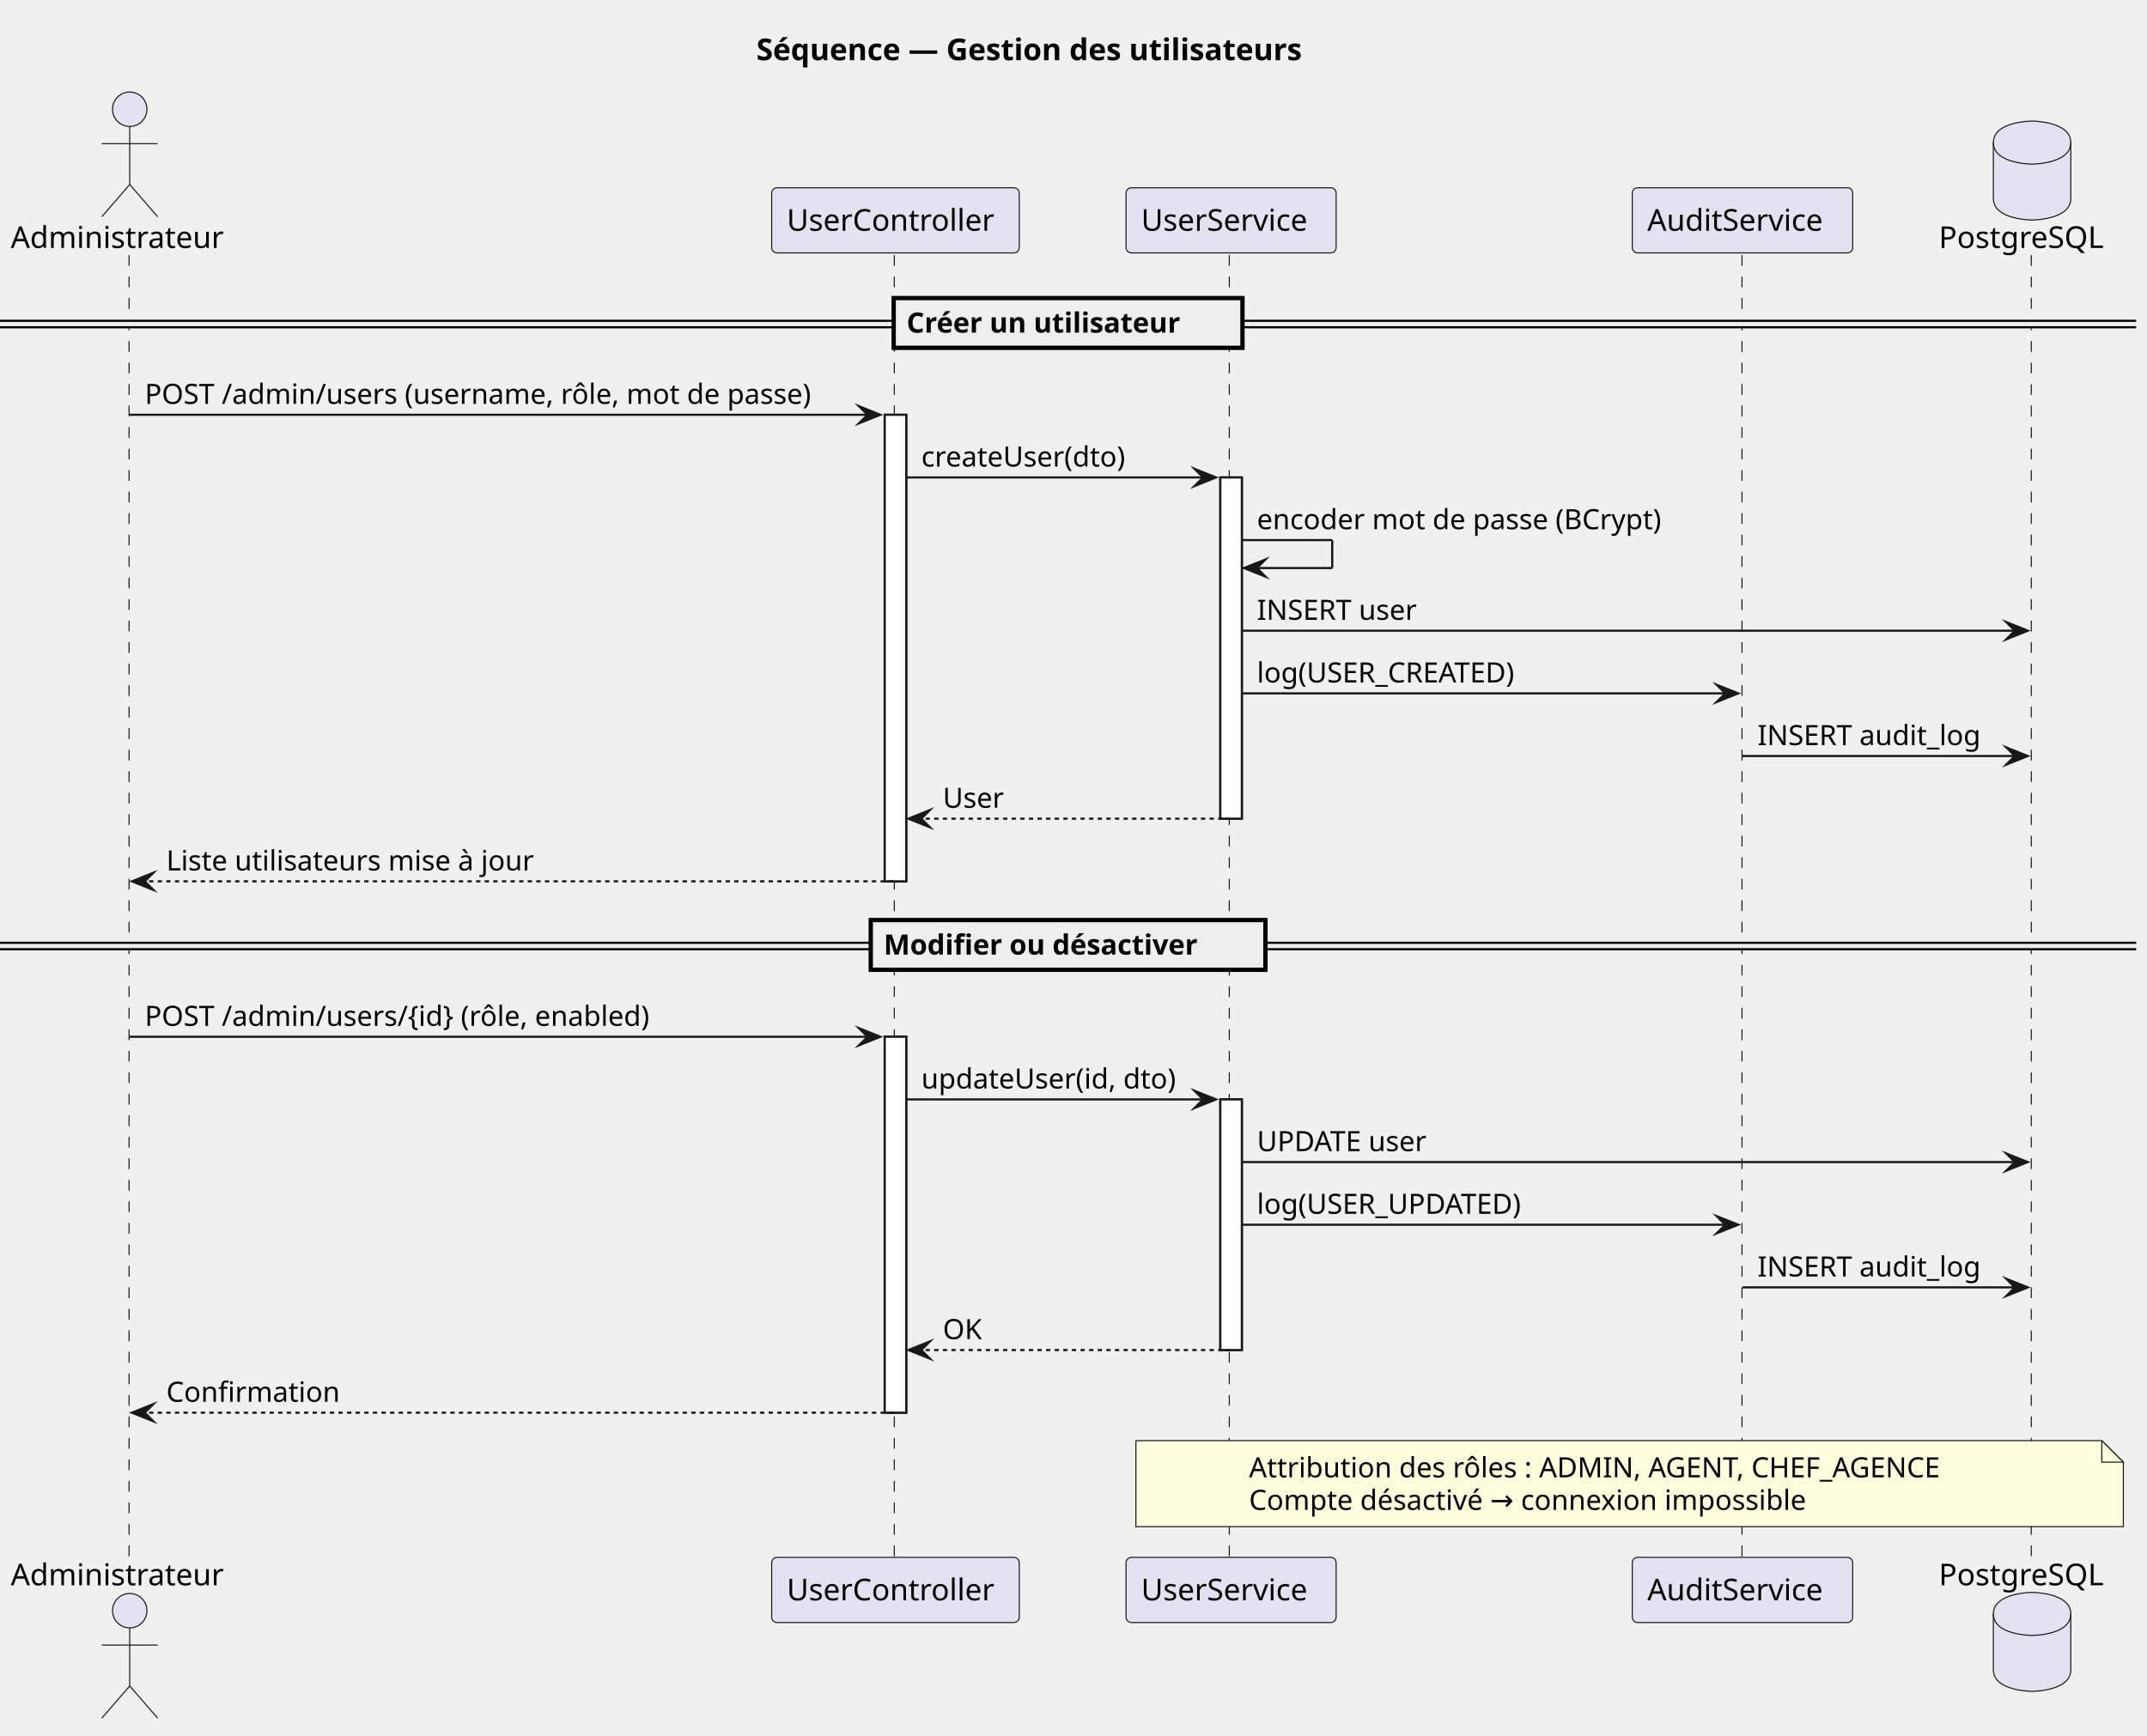
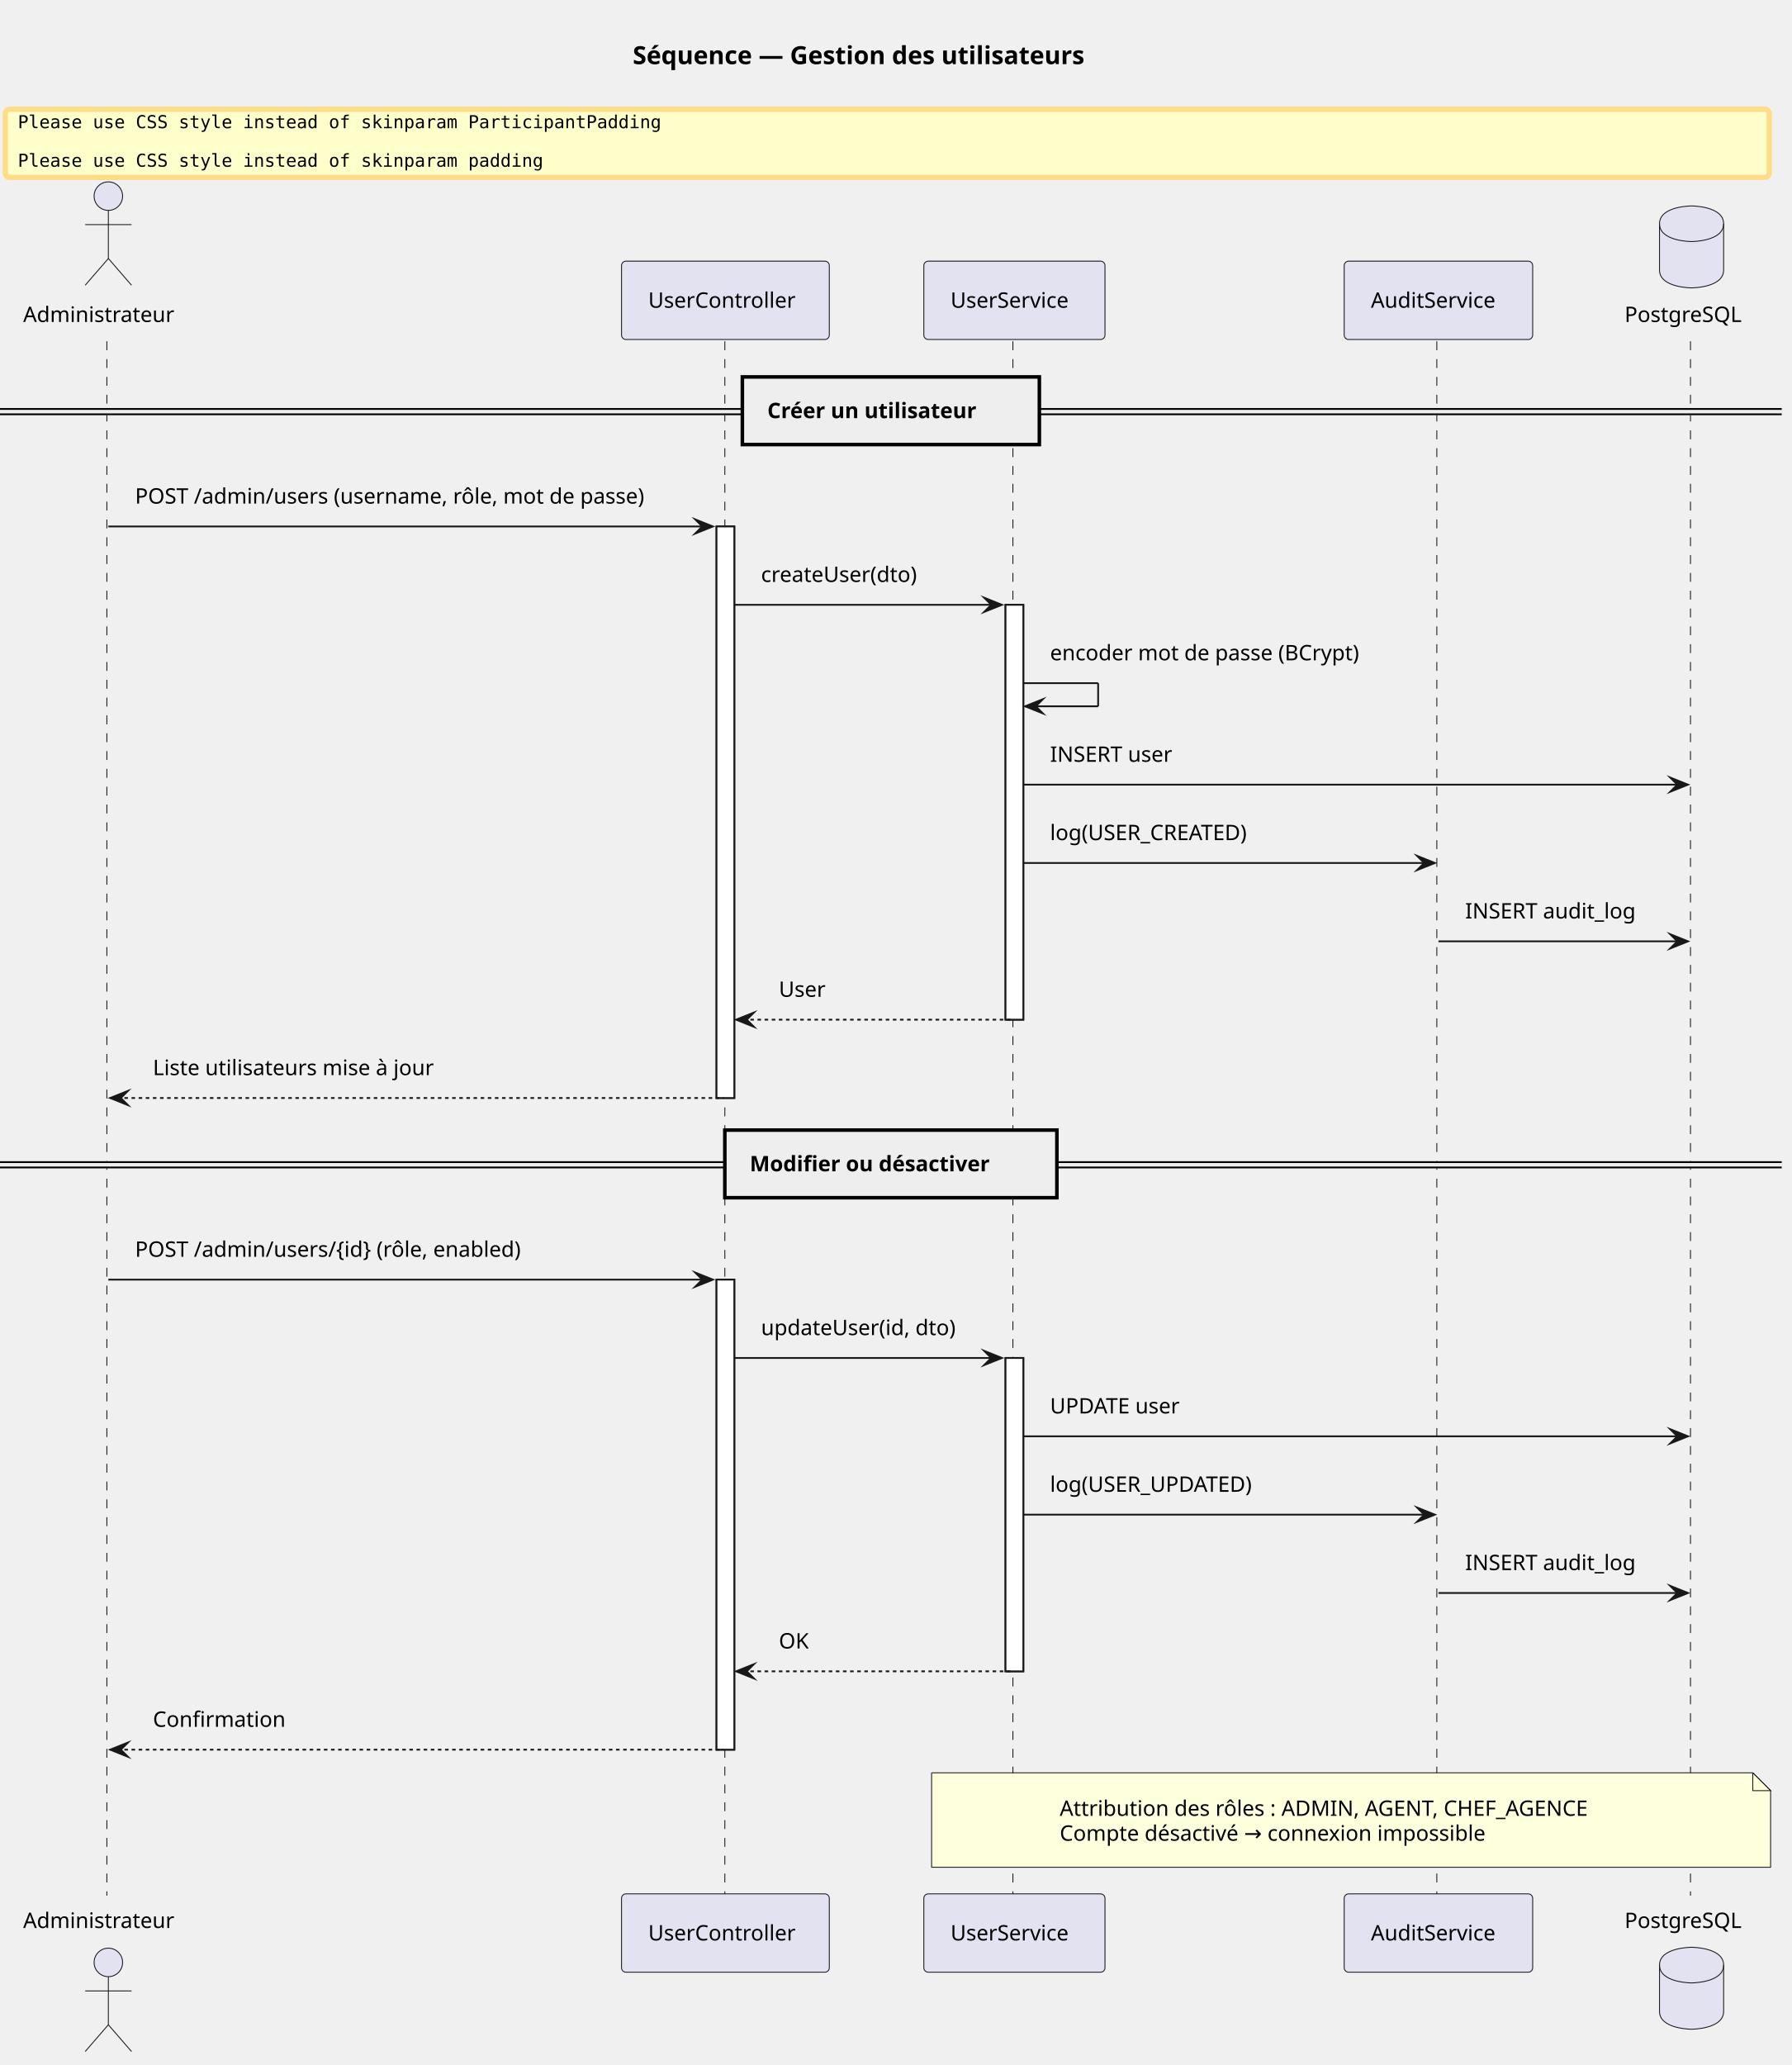
- <svg xmlns="http://www.w3.org/2000/svg" version="1.1" data-diagram-type="SEQUENCE" style="width:998px;height:807px;background:#FFFFFF;" width="998px" height="807px" viewBox="0 0 998 807" zoomAndPan="magnify" preserveAspectRatio="none" contentStyleType="text/css">
+ <svg xmlns="http://www.w3.org/2000/svg" version="1.1" data-diagram-type="SEQUENCE" style="width:1006px;height:1159px;background:#FFFFFF;" width="1006px" height="1159px" viewBox="0 0 1006 1159" zoomAndPan="magnify" preserveAspectRatio="none" contentStyleType="text/css">
  <defs />
  <g>
-     <g class="title" data-source-line="4">
-       <text x="351.586" y="27.995" fill="#000000" font-size="14" lengthAdjust="spacing" textLength="288.791" font-weight="700" font-family="sans-serif">Séquence — Gestion des utilisateurs</text>
-     </g>
-     <g>
-       <rect x="411.246" y="192.859" width="10" height="216.93" fill="#FFFFFF" style="stroke:#181818;stroke-width:1;" />
-     </g>
-     <g>
-       <rect x="411.246" y="482.055" width="10" height="174.797" fill="#FFFFFF" style="stroke:#181818;stroke-width:1;" />
-     </g>
-     <g>
-       <rect x="567.256" y="221.992" width="10" height="158.664" fill="#FFFFFF" style="stroke:#181818;stroke-width:1;" />
-     </g>
-     <g>
-       <rect x="567.256" y="511.188" width="10" height="116.531" fill="#FFFFFF" style="stroke:#181818;stroke-width:1;" />
-     </g>
-     <g class="participant-lifeline" data-qualified-name="Admin" data-entity-uid="part1" id="part1-lifeline" data-source-line="6">
-       <g>
-         <rect x="56.302" y="118.594" width="8" height="606.523" fill="#000000" fill-opacity="0" />
-         <line x1="60" y1="118.594" x2="60" y2="725.117" style="stroke:#181818;stroke-width:0.5;stroke-dasharray:5,5;" />
-       </g>
-     </g>
-     <g class="participant-lifeline" data-qualified-name="C" data-entity-uid="part2" id="part2-lifeline" data-source-line="7">
-       <g>
-         <rect x="412.246" y="118.594" width="8" height="606.523" fill="#000000" fill-opacity="0" />
-         <line x1="415.705" y1="118.594" x2="415.705" y2="725.117" style="stroke:#181818;stroke-width:0.5;stroke-dasharray:5,5;" />
-       </g>
-     </g>
-     <g class="participant-lifeline" data-qualified-name="S" data-entity-uid="part3" id="part3-lifeline" data-source-line="8">
-       <g>
-         <rect x="568.256" y="118.594" width="8" height="606.523" fill="#000000" fill-opacity="0" />
-         <line x1="571.431" y1="118.594" x2="571.431" y2="725.117" style="stroke:#181818;stroke-width:0.5;stroke-dasharray:5,5;" />
-       </g>
-     </g>
-     <g class="participant-lifeline" data-qualified-name="AUD" data-entity-uid="part4" id="part4-lifeline" data-source-line="9">
-       <g>
-         <rect x="805.972" y="118.594" width="8" height="606.523" fill="#000000" fill-opacity="0" />
-         <line x1="809.743" y1="118.594" x2="809.743" y2="725.117" style="stroke:#181818;stroke-width:0.5;stroke-dasharray:5,5;" />
-       </g>
-     </g>
-     <g class="participant-lifeline" data-qualified-name="DB" data-entity-uid="part5" id="part5-lifeline" data-source-line="10">
-       <g>
-         <rect x="940.586" y="118.594" width="8" height="606.523" fill="#000000" fill-opacity="0" />
-         <line x1="944.21" y1="118.594" x2="944.21" y2="725.117" style="stroke:#181818;stroke-width:0.5;stroke-dasharray:5,5;" />
-       </g>
-     </g>
-     <g class="participant participant-head" data-qualified-name="Admin" data-entity-uid="part1" id="part1-head" data-source-line="6">
-       <text x="5" y="115.292" fill="#000000" font-size="14" lengthAdjust="spacing" textLength="104.603" font-family="sans-serif">Administrateur</text>
-       <ellipse cx="60.302" cy="50.797" rx="8" ry="8" fill="#E2E2F0" style="stroke:#181818;stroke-width:0.5;" />
-       <path d="M60.302,58.797 L60.302,85.797 M47.302,66.797 L73.302,66.797 M60.302,85.797 L47.302,100.797 M60.302,85.797 L73.302,100.797" style="stroke:#181818;stroke-width:0.5;" fill="none" />
-     </g>
-     <g class="participant participant-tail" data-qualified-name="Admin" data-entity-uid="part1" id="part1-tail" data-source-line="6">
-       <text x="5" y="737.112" fill="#000000" font-size="14" lengthAdjust="spacing" textLength="104.603" font-family="sans-serif">Administrateur</text>
-       <ellipse cx="60.302" cy="748.914" rx="8" ry="8" fill="#E2E2F0" style="stroke:#181818;stroke-width:0.5;" />
-       <path d="M60.302,756.914 L60.302,783.914 M47.302,764.914 L73.302,764.914 M60.302,783.914 L47.302,798.914 M60.302,783.914 L73.302,798.914" style="stroke:#181818;stroke-width:0.5;" fill="none" />
-     </g>
-     <g class="participant participant-head" data-qualified-name="C" data-entity-uid="part2" id="part2-head" data-source-line="7">
-       <rect x="358.705" y="87.297" width="115.083" height="30.297" fill="#E2E2F0" style="stroke:#181818;stroke-width:0.5;" rx="2.5" ry="2.5" />
-       <text x="365.705" y="107.292" fill="#000000" font-size="14" lengthAdjust="spacing" textLength="101.083" font-family="sans-serif">UserController</text>
-     </g>
-     <g class="participant participant-tail" data-qualified-name="C" data-entity-uid="part2" id="part2-tail" data-source-line="7">
-       <rect x="358.705" y="724.117" width="115.083" height="30.297" fill="#E2E2F0" style="stroke:#181818;stroke-width:0.5;" rx="2.5" ry="2.5" />
-       <text x="365.705" y="744.112" fill="#000000" font-size="14" lengthAdjust="spacing" textLength="101.083" font-family="sans-serif">UserController</text>
-     </g>
-     <g class="participant participant-head" data-qualified-name="S" data-entity-uid="part3" id="part3-head" data-source-line="8">
-       <rect x="523.431" y="87.297" width="97.651" height="30.297" fill="#E2E2F0" style="stroke:#181818;stroke-width:0.5;" rx="2.5" ry="2.5" />
-       <text x="530.431" y="107.292" fill="#000000" font-size="14" lengthAdjust="spacing" textLength="83.651" font-family="sans-serif">UserService</text>
-     </g>
-     <g class="participant participant-tail" data-qualified-name="S" data-entity-uid="part3" id="part3-tail" data-source-line="8">
-       <rect x="523.431" y="724.117" width="97.651" height="30.297" fill="#E2E2F0" style="stroke:#181818;stroke-width:0.5;" rx="2.5" ry="2.5" />
-       <text x="530.431" y="744.112" fill="#000000" font-size="14" lengthAdjust="spacing" textLength="83.651" font-family="sans-serif">UserService</text>
-     </g>
-     <g class="participant participant-head" data-qualified-name="AUD" data-entity-uid="part4" id="part4-head" data-source-line="9">
-       <rect x="758.743" y="87.297" width="102.457" height="30.297" fill="#E2E2F0" style="stroke:#181818;stroke-width:0.5;" rx="2.5" ry="2.5" />
-       <text x="765.743" y="107.292" fill="#000000" font-size="14" lengthAdjust="spacing" textLength="88.457" font-family="sans-serif">AuditService</text>
-     </g>
-     <g class="participant participant-tail" data-qualified-name="AUD" data-entity-uid="part4" id="part4-tail" data-source-line="9">
-       <rect x="758.743" y="724.117" width="102.457" height="30.297" fill="#E2E2F0" style="stroke:#181818;stroke-width:0.5;" rx="2.5" ry="2.5" />
-       <text x="765.743" y="744.112" fill="#000000" font-size="14" lengthAdjust="spacing" textLength="88.457" font-family="sans-serif">AuditService</text>
-     </g>
-     <g class="participant participant-head" data-qualified-name="DB" data-entity-uid="part5" id="part5-head" data-source-line="10">
-       <text x="901.21" y="115.292" fill="#000000" font-size="14" lengthAdjust="spacing" textLength="80.753" font-family="sans-serif">PostgreSQL</text>
-       <path d="M926.586,66.297 C926.586,56.297 944.586,56.297 944.586,56.297 C944.586,56.297 962.586,56.297 962.586,66.297 L962.586,92.297 C962.586,102.297 944.586,102.297 944.586,102.297 C944.586,102.297 926.586,102.297 926.586,92.297 L926.586,66.297" style="stroke:#181818;stroke-width:0.5;" fill="#E2E2F0" />
-       <path d="M926.586,66.297 C926.586,76.297 944.586,76.297 944.586,76.297 C944.586,76.297 962.586,76.297 962.586,66.297" style="stroke:#181818;stroke-width:0.5;" fill="none" />
-     </g>
-     <g class="participant participant-tail" data-qualified-name="DB" data-entity-uid="part5" id="part5-tail" data-source-line="10">
-       <text x="901.21" y="737.112" fill="#000000" font-size="14" lengthAdjust="spacing" textLength="80.753" font-family="sans-serif">PostgreSQL</text>
-       <path d="M926.586,750.414 C926.586,740.414 944.586,740.414 944.586,740.414 C944.586,740.414 962.586,740.414 962.586,750.414 L962.586,776.414 C962.586,786.414 944.586,786.414 944.586,786.414 C944.586,786.414 926.586,786.414 926.586,776.414 L926.586,750.414" style="stroke:#181818;stroke-width:0.5;" fill="#E2E2F0" />
-       <path d="M926.586,750.414 C926.586,760.414 944.586,760.414 944.586,760.414 C944.586,760.414 962.586,760.414 962.586,750.414" style="stroke:#181818;stroke-width:0.5;" fill="none" />
-     </g>
-     <g>
-       <rect x="411.246" y="192.859" width="10" height="216.93" fill="#FFFFFF" style="stroke:#181818;stroke-width:1;" />
-     </g>
-     <g>
-       <rect x="411.246" y="482.055" width="10" height="174.797" fill="#FFFFFF" style="stroke:#181818;stroke-width:1;" />
-     </g>
-     <g>
-       <rect x="567.256" y="221.992" width="10" height="158.664" fill="#FFFFFF" style="stroke:#181818;stroke-width:1;" />
-     </g>
-     <g>
-       <rect x="567.256" y="511.188" width="10" height="116.531" fill="#FFFFFF" style="stroke:#181818;stroke-width:1;" />
-     </g>
-     <rect x="0" y="149.16" width="992.962" height="3" fill="#EEEEEE" style="stroke:#EEEEEE;stroke-width:1;" />
-     <line x1="0" y1="149.16" x2="992.962" y2="149.16" style="stroke:#000000;stroke-width:1;" />
-     <line x1="0" y1="152.16" x2="992.962" y2="152.16" style="stroke:#000000;stroke-width:1;" />
-     <rect x="415.417" y="138.594" width="162.129" height="23.133" fill="#EEEEEE" style="stroke:#000000;stroke-width:2;" />
-     <text x="421.417" y="154.661" fill="#000000" font-size="13" lengthAdjust="spacing" textLength="143.603" font-weight="700" font-family="sans-serif">Créer un utilisateur</text>
-     <g class="message" data-entity-1="part1" data-entity-2="part2" id="msg1" data-source-line="14">
-       <polygon points="399.246,188.859,409.246,192.859,399.246,196.859,403.246,192.859" fill="#181818" style="stroke:#181818;stroke-width:1;stroke-linejoin:miter;stroke-miterlimit:10;" />
-       <line x1="60.302" y1="192.859" x2="405.246" y2="192.859" style="stroke:#181818;stroke-width:1;" />
-       <text x="67.302" y="187.793" fill="#000000" font-size="13" lengthAdjust="spacing" textLength="331.944" font-family="sans-serif">POST /admin/users (username, rôle, mot de passe)</text>
-     </g>
-     <g class="message" data-entity-1="part2" data-entity-2="part3" id="msg2" data-source-line="16">
-       <polygon points="555.256,217.992,565.256,221.992,555.256,225.992,559.256,221.992" fill="#181818" style="stroke:#181818;stroke-width:1;stroke-linejoin:miter;stroke-miterlimit:10;" />
-       <line x1="421.246" y1="221.992" x2="561.256" y2="221.992" style="stroke:#181818;stroke-width:1;" />
-       <text x="428.246" y="216.926" fill="#000000" font-size="13" lengthAdjust="spacing" textLength="102.629" font-family="sans-serif">createUser(dto)</text>
-     </g>
-     <g class="message" data-entity-1="part3" data-entity-2="part3" id="msg3" data-source-line="18">
-       <line x1="577.256" y1="251.125" x2="619.256" y2="251.125" style="stroke:#181818;stroke-width:1;" />
-       <line x1="619.256" y1="251.125" x2="619.256" y2="264.125" style="stroke:#181818;stroke-width:1;" />
-       <line x1="578.256" y1="264.125" x2="619.256" y2="264.125" style="stroke:#181818;stroke-width:1;" />
-       <polygon points="588.256,260.125,578.256,264.125,588.256,268.125,584.256,264.125" fill="#181818" style="stroke:#181818;stroke-width:1;stroke-linejoin:miter;stroke-miterlimit:10;" />
-       <text x="584.256" y="246.059" fill="#000000" font-size="13" lengthAdjust="spacing" textLength="203.715" font-family="sans-serif">encoder mot de passe (BCrypt)</text>
-     </g>
-     <g class="message" data-entity-1="part3" data-entity-2="part5" id="msg4" data-source-line="19">
-       <polygon points="932.586,289.258,942.586,293.258,932.586,297.258,936.586,293.258" fill="#181818" style="stroke:#181818;stroke-width:1;stroke-linejoin:miter;stroke-miterlimit:10;" />
-       <line x1="577.256" y1="293.258" x2="938.586" y2="293.258" style="stroke:#181818;stroke-width:1;" />
-       <text x="584.256" y="288.192" fill="#000000" font-size="13" lengthAdjust="spacing" textLength="79.485" font-family="sans-serif">INSERT user</text>
-     </g>
-     <g class="message" data-entity-1="part3" data-entity-2="part4" id="msg5" data-source-line="20">
-       <polygon points="797.972,318.391,807.972,322.391,797.972,326.391,801.972,322.391" fill="#181818" style="stroke:#181818;stroke-width:1;stroke-linejoin:miter;stroke-miterlimit:10;" />
-       <line x1="577.256" y1="322.391" x2="803.972" y2="322.391" style="stroke:#181818;stroke-width:1;" />
-       <text x="584.256" y="317.325" fill="#000000" font-size="13" lengthAdjust="spacing" textLength="132.856" font-family="sans-serif">log(USER_CREATED)</text>
-     </g>
-     <g class="message" data-entity-1="part4" data-entity-2="part5" id="msg6" data-source-line="21">
-       <polygon points="932.586,347.523,942.586,351.523,932.586,355.523,936.586,351.523" fill="#181818" style="stroke:#181818;stroke-width:1;stroke-linejoin:miter;stroke-miterlimit:10;" />
-       <line x1="809.972" y1="351.523" x2="938.586" y2="351.523" style="stroke:#181818;stroke-width:1;" />
-       <text x="816.972" y="346.457" fill="#000000" font-size="13" lengthAdjust="spacing" textLength="110.614" font-family="sans-serif">INSERT audit_log</text>
-     </g>
-     <g class="message" data-entity-1="part3" data-entity-2="part2" id="msg7" data-source-line="22">
-       <polygon points="432.246,376.656,422.246,380.656,432.246,384.656,428.246,380.656" fill="#181818" style="stroke:#181818;stroke-width:1;stroke-linejoin:miter;stroke-miterlimit:10;" />
-       <line x1="426.246" y1="380.656" x2="571.256" y2="380.656" style="stroke:#181818;stroke-width:1;stroke-dasharray:2,2;" />
-       <text x="438.246" y="375.59" fill="#000000" font-size="13" lengthAdjust="spacing" textLength="29.631" font-family="sans-serif">User</text>
-     </g>
-     <g class="message" data-entity-1="part2" data-entity-2="part1" id="msg8" data-source-line="24">
-       <polygon points="71.302,405.789,61.302,409.789,71.302,413.789,67.302,409.789" fill="#181818" style="stroke:#181818;stroke-width:1;stroke-linejoin:miter;stroke-miterlimit:10;" />
-       <line x1="65.302" y1="409.789" x2="415.246" y2="409.789" style="stroke:#181818;stroke-width:1;stroke-dasharray:2,2;" />
-       <text x="77.302" y="404.723" fill="#000000" font-size="13" lengthAdjust="spacing" textLength="183.777" font-family="sans-serif">Liste utilisateurs mise à jour</text>
-     </g>
-     <rect x="0" y="438.356" width="992.962" height="3" fill="#EEEEEE" style="stroke:#EEEEEE;stroke-width:1;" />
-     <line x1="0" y1="438.356" x2="992.962" y2="438.356" style="stroke:#000000;stroke-width:1;" />
-     <line x1="0" y1="441.356" x2="992.962" y2="441.356" style="stroke:#000000;stroke-width:1;" />
-     <rect x="404.759" y="427.789" width="183.444" height="23.133" fill="#EEEEEE" style="stroke:#000000;stroke-width:2;" />
-     <text x="410.759" y="443.856" fill="#000000" font-size="13" lengthAdjust="spacing" textLength="164.918" font-weight="700" font-family="sans-serif">Modifier ou désactiver</text>
-     <g class="message" data-entity-1="part1" data-entity-2="part2" id="msg9" data-source-line="29">
-       <polygon points="399.246,478.055,409.246,482.055,399.246,486.055,403.246,482.055" fill="#181818" style="stroke:#181818;stroke-width:1;stroke-linejoin:miter;stroke-miterlimit:10;" />
-       <line x1="60.302" y1="482.055" x2="405.246" y2="482.055" style="stroke:#181818;stroke-width:1;" />
-       <text x="67.302" y="476.989" fill="#000000" font-size="13" lengthAdjust="spacing" textLength="255.569" font-family="sans-serif">POST /admin/users/{id} (rôle, enabled)</text>
-     </g>
-     <g class="message" data-entity-1="part2" data-entity-2="part3" id="msg10" data-source-line="31">
-       <polygon points="555.256,507.188,565.256,511.188,555.256,515.188,559.256,511.188" fill="#181818" style="stroke:#181818;stroke-width:1;stroke-linejoin:miter;stroke-miterlimit:10;" />
-       <line x1="421.246" y1="511.188" x2="561.256" y2="511.188" style="stroke:#181818;stroke-width:1;" />
-       <text x="428.246" y="506.122" fill="#000000" font-size="13" lengthAdjust="spacing" textLength="127.01" font-family="sans-serif">updateUser(id, dto)</text>
-     </g>
-     <g class="message" data-entity-1="part3" data-entity-2="part5" id="msg11" data-source-line="33">
-       <polygon points="932.586,536.32,942.586,540.32,932.586,544.32,936.586,540.32" fill="#181818" style="stroke:#181818;stroke-width:1;stroke-linejoin:miter;stroke-miterlimit:10;" />
-       <line x1="577.256" y1="540.32" x2="938.586" y2="540.32" style="stroke:#181818;stroke-width:1;" />
-       <text x="584.256" y="535.254" fill="#000000" font-size="13" lengthAdjust="spacing" textLength="84.9" font-family="sans-serif">UPDATE user</text>
-     </g>
-     <g class="message" data-entity-1="part3" data-entity-2="part4" id="msg12" data-source-line="34">
-       <polygon points="797.972,565.453,807.972,569.453,797.972,573.453,801.972,569.453" fill="#181818" style="stroke:#181818;stroke-width:1;stroke-linejoin:miter;stroke-miterlimit:10;" />
-       <line x1="577.256" y1="569.453" x2="803.972" y2="569.453" style="stroke:#181818;stroke-width:1;" />
-       <text x="584.256" y="564.387" fill="#000000" font-size="13" lengthAdjust="spacing" textLength="133.898" font-family="sans-serif">log(USER_UPDATED)</text>
-     </g>
-     <g class="message" data-entity-1="part4" data-entity-2="part5" id="msg13" data-source-line="35">
-       <polygon points="932.586,594.586,942.586,598.586,932.586,602.586,936.586,598.586" fill="#181818" style="stroke:#181818;stroke-width:1;stroke-linejoin:miter;stroke-miterlimit:10;" />
-       <line x1="809.972" y1="598.586" x2="938.586" y2="598.586" style="stroke:#181818;stroke-width:1;" />
-       <text x="816.972" y="593.52" fill="#000000" font-size="13" lengthAdjust="spacing" textLength="110.614" font-family="sans-serif">INSERT audit_log</text>
-     </g>
-     <g class="message" data-entity-1="part3" data-entity-2="part2" id="msg14" data-source-line="36">
-       <polygon points="432.246,623.719,422.246,627.719,432.246,631.719,428.246,627.719" fill="#181818" style="stroke:#181818;stroke-width:1;stroke-linejoin:miter;stroke-miterlimit:10;" />
-       <line x1="426.246" y1="627.719" x2="571.256" y2="627.719" style="stroke:#181818;stroke-width:1;stroke-dasharray:2,2;" />
-       <text x="438.246" y="622.653" fill="#000000" font-size="13" lengthAdjust="spacing" textLength="18.757" font-family="sans-serif">OK</text>
-     </g>
-     <g class="message" data-entity-1="part2" data-entity-2="part1" id="msg15" data-source-line="38">
-       <polygon points="71.302,652.852,61.302,656.852,71.302,660.852,67.302,656.852" fill="#181818" style="stroke:#181818;stroke-width:1;stroke-linejoin:miter;stroke-miterlimit:10;" />
-       <line x1="65.302" y1="656.852" x2="415.246" y2="656.852" style="stroke:#181818;stroke-width:1;stroke-dasharray:2,2;" />
-       <text x="77.302" y="651.786" fill="#000000" font-size="13" lengthAdjust="spacing" textLength="84.335" font-family="sans-serif">Confirmation</text>
-     </g>
-     <path d="M528,669.852 L528,709.852 L987,709.852 L987,679.852 L977,669.852 L528,669.852" style="stroke:#181818;stroke-width:0.5;" fill="#FEFFDD" />
-     <path d="M977,669.852 L977,679.852 L987,679.852 L977,669.852" style="stroke:#181818;stroke-width:0.5;" fill="#FEFFDD" />
-     <text x="580.594" y="686.918" fill="#000000" font-size="13" lengthAdjust="spacing" textLength="345.344" font-family="sans-serif">Attribution des rôles : ADMIN, AGENT, CHEF_AGENCE</text>
-     <text x="580.594" y="702.051" fill="#000000" font-size="13" lengthAdjust="spacing" textLength="277.577" font-family="sans-serif">Compte désactivé → connexion impossible</text>
+     <g class="title" data-source-line="10">
+       <text x="355.224" y="35.995" fill="#000000" font-size="14" lengthAdjust="spacing" textLength="288.791" font-weight="700" font-family="sans-serif">Séquence — Gestion des utilisateurs</text>
+     </g>
+     <rect x="3" y="61.297" width="990.239" height="38.281" fill="#FFFFCC" style="stroke:#FFDD88;stroke-width:3;" rx="2.5" ry="2.5" />
+     <text x="10" y="71.938" fill="#000000" font-size="10" lengthAdjust="spacing" textLength="361.231" font-family="monospace">Please use CSS style instead of skinparam ParticipantPadding</text>
+     <text x="10" y="93.578" fill="#000000" font-size="10" lengthAdjust="spacing" textLength="295.005" font-family="monospace">Please use CSS style instead of skinparam padding</text>
+     <g>
+       <rect x="402.24" y="295.484" width="10" height="320.781" fill="#FFFFFF" style="stroke:#181818;stroke-width:1;" />
+     </g>
+     <g>
+       <rect x="402.24" y="718.203" width="10" height="263.812" fill="#FFFFFF" style="stroke:#181818;stroke-width:1;" />
+     </g>
+     <g>
+       <rect x="564.481" y="339.453" width="10" height="232.844" fill="#FFFFFF" style="stroke:#181818;stroke-width:1;" />
+     </g>
+     <g>
+       <rect x="564.481" y="762.172" width="10" height="175.875" fill="#FFFFFF" style="stroke:#181818;stroke-width:1;" />
+     </g>
+     <g class="participant-lifeline" data-qualified-name="Admin" data-entity-uid="part1" id="part1-lifeline" data-source-line="12">
+       <g>
+         <rect x="56.83" y="191.547" width="8" height="872.406" fill="#000000" fill-opacity="0" />
+         <line x1="60" y1="191.547" x2="60" y2="1063.953" style="stroke:#181818;stroke-width:0.5;stroke-dasharray:5,5;" />
+       </g>
+     </g>
+     <g class="participant-lifeline" data-qualified-name="C" data-entity-uid="part2" id="part2-lifeline" data-source-line="13">
+       <g>
+         <rect x="403.24" y="191.547" width="8" height="872.406" fill="#000000" fill-opacity="0" />
+         <line x1="406.919" y1="191.547" x2="406.919" y2="1063.953" style="stroke:#181818;stroke-width:0.5;stroke-dasharray:5,5;" />
+       </g>
+     </g>
+     <g class="participant-lifeline" data-qualified-name="S" data-entity-uid="part3" id="part3-lifeline" data-source-line="14">
+       <g>
+         <rect x="565.481" y="191.547" width="8" height="872.406" fill="#000000" fill-opacity="0" />
+         <line x1="568.63" y1="191.547" x2="568.63" y2="1063.953" style="stroke:#181818;stroke-width:0.5;stroke-dasharray:5,5;" />
+       </g>
+     </g>
+     <g class="participant-lifeline" data-qualified-name="AUD" data-entity-uid="part4" id="part4-lifeline" data-source-line="15">
+       <g>
+         <rect x="803.525" y="191.547" width="8" height="872.406" fill="#000000" fill-opacity="0" />
+         <line x1="806.615" y1="191.547" x2="806.615" y2="1063.953" style="stroke:#181818;stroke-width:0.5;stroke-dasharray:5,5;" />
+       </g>
+     </g>
+     <g class="participant-lifeline" data-qualified-name="DB" data-entity-uid="part5" id="part5-lifeline" data-source-line="16">
+       <g>
+         <rect x="945.631" y="191.547" width="8" height="872.406" fill="#000000" fill-opacity="0" />
+         <line x1="949.023" y1="191.547" x2="949.023" y2="1063.953" style="stroke:#181818;stroke-width:0.5;stroke-dasharray:5,5;" />
+       </g>
+     </g>
+     <g class="participant participant-head" data-qualified-name="Admin" data-entity-uid="part1" id="part1-head" data-source-line="12">
+       <text x="13" y="180.717" fill="#000000" font-size="12" lengthAdjust="spacing" textLength="89.66" font-family="sans-serif">Administrateur</text>
+       <ellipse cx="60.83" cy="110.078" rx="8" ry="8" fill="#E2E2F0" style="stroke:#181818;stroke-width:0.5;" />
+       <path d="M60.83,118.078 L60.83,145.078 M47.83,126.078 L73.83,126.078 M60.83,145.078 L47.83,160.078 M60.83,145.078 L73.83,160.078" style="stroke:#181818;stroke-width:0.5;" fill="none" />
+     </g>
+     <g class="participant participant-tail" data-qualified-name="Admin" data-entity-uid="part1" id="part1-tail" data-source-line="12">
+       <text x="13" y="1082.092" fill="#000000" font-size="12" lengthAdjust="spacing" textLength="89.66" font-family="sans-serif">Administrateur</text>
+       <ellipse cx="60.83" cy="1101.422" rx="8" ry="8" fill="#E2E2F0" style="stroke:#181818;stroke-width:0.5;" />
+       <path d="M60.83,1109.422 L60.83,1136.422 M47.83,1117.422 L73.83,1117.422 M60.83,1136.422 L47.83,1151.422 M60.83,1136.422 L73.83,1151.422" style="stroke:#181818;stroke-width:0.5;" fill="none" />
+     </g>
+     <g class="participant participant-head" data-qualified-name="C" data-entity-uid="part2" id="part2-head" data-source-line="13">
+       <rect x="348.919" y="146.578" width="116.643" height="43.969" fill="#E2E2F0" style="stroke:#181818;stroke-width:0.5;" rx="2.5" ry="2.5" />
+       <text x="363.919" y="172.717" fill="#000000" font-size="12" lengthAdjust="spacing" textLength="86.643" font-family="sans-serif">UserController</text>
+     </g>
+     <g class="participant participant-tail" data-qualified-name="C" data-entity-uid="part2" id="part2-tail" data-source-line="13">
+       <rect x="348.919" y="1062.953" width="116.643" height="43.969" fill="#E2E2F0" style="stroke:#181818;stroke-width:0.5;" rx="2.5" ry="2.5" />
+       <text x="363.919" y="1089.092" fill="#000000" font-size="12" lengthAdjust="spacing" textLength="86.643" font-family="sans-serif">UserController</text>
+     </g>
+     <g class="participant participant-head" data-qualified-name="S" data-entity-uid="part3" id="part3-head" data-source-line="14">
+       <rect x="518.63" y="146.578" width="101.701" height="43.969" fill="#E2E2F0" style="stroke:#181818;stroke-width:0.5;" rx="2.5" ry="2.5" />
+       <text x="533.63" y="172.717" fill="#000000" font-size="12" lengthAdjust="spacing" textLength="71.701" font-family="sans-serif">UserService</text>
+     </g>
+     <g class="participant participant-tail" data-qualified-name="S" data-entity-uid="part3" id="part3-tail" data-source-line="14">
+       <rect x="518.63" y="1062.953" width="101.701" height="43.969" fill="#E2E2F0" style="stroke:#181818;stroke-width:0.5;" rx="2.5" ry="2.5" />
+       <text x="533.63" y="1089.092" fill="#000000" font-size="12" lengthAdjust="spacing" textLength="71.701" font-family="sans-serif">UserService</text>
+     </g>
+     <g class="participant participant-head" data-qualified-name="AUD" data-entity-uid="part4" id="part4-head" data-source-line="15">
+       <rect x="754.615" y="146.578" width="105.82" height="43.969" fill="#E2E2F0" style="stroke:#181818;stroke-width:0.5;" rx="2.5" ry="2.5" />
+       <text x="769.615" y="172.717" fill="#000000" font-size="12" lengthAdjust="spacing" textLength="75.82" font-family="sans-serif">AuditService</text>
+     </g>
+     <g class="participant participant-tail" data-qualified-name="AUD" data-entity-uid="part4" id="part4-tail" data-source-line="15">
+       <rect x="754.615" y="1062.953" width="105.82" height="43.969" fill="#E2E2F0" style="stroke:#181818;stroke-width:0.5;" rx="2.5" ry="2.5" />
+       <text x="769.615" y="1089.092" fill="#000000" font-size="12" lengthAdjust="spacing" textLength="75.82" font-family="sans-serif">AuditService</text>
+     </g>
+     <g class="participant participant-head" data-qualified-name="DB" data-entity-uid="part5" id="part5-head" data-source-line="16">
+       <text x="912.023" y="180.717" fill="#000000" font-size="12" lengthAdjust="spacing" textLength="69.217" font-family="sans-serif">PostgreSQL</text>
+       <path d="M931.631,125.578 C931.631,115.578 949.631,115.578 949.631,115.578 C949.631,115.578 967.631,115.578 967.631,125.578 L967.631,151.578 C967.631,161.578 949.631,161.578 949.631,161.578 C949.631,161.578 931.631,161.578 931.631,151.578 L931.631,125.578" style="stroke:#181818;stroke-width:0.5;" fill="#E2E2F0" />
+       <path d="M931.631,125.578 C931.631,135.578 949.631,135.578 949.631,135.578 C949.631,135.578 967.631,135.578 967.631,125.578" style="stroke:#181818;stroke-width:0.5;" fill="none" />
+     </g>
+     <g class="participant participant-tail" data-qualified-name="DB" data-entity-uid="part5" id="part5-tail" data-source-line="16">
+       <text x="912.023" y="1082.092" fill="#000000" font-size="12" lengthAdjust="spacing" textLength="69.217" font-family="sans-serif">PostgreSQL</text>
+       <path d="M931.631,1102.922 C931.631,1092.922 949.631,1092.922 949.631,1092.922 C949.631,1092.922 967.631,1092.922 967.631,1102.922 L967.631,1128.922 C967.631,1138.922 949.631,1138.922 949.631,1138.922 C949.631,1138.922 931.631,1138.922 931.631,1128.922 L931.631,1102.922" style="stroke:#181818;stroke-width:0.5;" fill="#E2E2F0" />
+       <path d="M931.631,1102.922 C931.631,1112.922 949.631,1112.922 949.631,1112.922 C949.631,1112.922 967.631,1112.922 967.631,1102.922" style="stroke:#181818;stroke-width:0.5;" fill="none" />
+     </g>
+     <g>
+       <rect x="402.24" y="295.484" width="10" height="320.781" fill="#FFFFFF" style="stroke:#181818;stroke-width:1;" />
+     </g>
+     <g>
+       <rect x="402.24" y="718.203" width="10" height="263.812" fill="#FFFFFF" style="stroke:#181818;stroke-width:1;" />
+     </g>
+     <g>
+       <rect x="564.481" y="339.453" width="10" height="232.844" fill="#FFFFFF" style="stroke:#181818;stroke-width:1;" />
+     </g>
+     <g>
+       <rect x="564.481" y="762.172" width="10" height="175.875" fill="#FFFFFF" style="stroke:#181818;stroke-width:1;" />
+     </g>
+     <rect x="0" y="229.531" width="1000.239" height="3" fill="#EEEEEE" style="stroke:#EEEEEE;stroke-width:1;" />
+     <line x1="0" y1="229.531" x2="1000.239" y2="229.531" style="stroke:#000000;stroke-width:1;" />
+     <line x1="0" y1="232.531" x2="1000.239" y2="232.531" style="stroke:#000000;stroke-width:1;" />
+     <rect x="416.752" y="211.547" width="166.734" height="37.969" fill="#EEEEEE" style="stroke:#000000;stroke-width:2;" />
+     <text x="430.752" y="234.685" fill="#000000" font-size="12" lengthAdjust="spacing" textLength="132.557" font-weight="700" font-family="sans-serif">Créer un utilisateur</text>
+     <g class="message" data-entity-1="part1" data-entity-2="part2" id="msg1" data-source-line="20">
+       <polygon points="390.24,291.484,400.24,295.484,390.24,299.484,394.24,295.484" fill="#181818" style="stroke:#181818;stroke-width:1;stroke-linejoin:miter;stroke-miterlimit:10;" />
+       <line x1="60.83" y1="295.484" x2="396.24" y2="295.484" style="stroke:#181818;stroke-width:1;" />
+       <text x="75.83" y="282.654" fill="#000000" font-size="12" lengthAdjust="spacing" textLength="306.41" font-family="sans-serif">POST /admin/users (username, rôle, mot de passe)</text>
+     </g>
+     <g class="message" data-entity-1="part2" data-entity-2="part3" id="msg2" data-source-line="22">
+       <polygon points="552.481,335.453,562.481,339.453,552.481,343.453,556.481,339.453" fill="#181818" style="stroke:#181818;stroke-width:1;stroke-linejoin:miter;stroke-miterlimit:10;" />
+       <line x1="412.24" y1="339.453" x2="558.481" y2="339.453" style="stroke:#181818;stroke-width:1;" />
+       <text x="427.24" y="326.623" fill="#000000" font-size="12" lengthAdjust="spacing" textLength="94.734" font-family="sans-serif">createUser(dto)</text>
+     </g>
+     <g class="message" data-entity-1="part3" data-entity-2="part3" id="msg3" data-source-line="24">
+       <line x1="574.481" y1="383.422" x2="616.481" y2="383.422" style="stroke:#181818;stroke-width:1;" />
+       <line x1="616.481" y1="383.422" x2="616.481" y2="396.422" style="stroke:#181818;stroke-width:1;" />
+       <line x1="575.481" y1="396.422" x2="616.481" y2="396.422" style="stroke:#181818;stroke-width:1;" />
+       <polygon points="585.481,392.422,575.481,396.422,585.481,400.422,581.481,396.422" fill="#181818" style="stroke:#181818;stroke-width:1;stroke-linejoin:miter;stroke-miterlimit:10;" />
+       <text x="589.481" y="370.592" fill="#000000" font-size="12" lengthAdjust="spacing" textLength="188.045" font-family="sans-serif">encoder mot de passe (BCrypt)</text>
+     </g>
+     <g class="message" data-entity-1="part3" data-entity-2="part5" id="msg4" data-source-line="25">
+       <polygon points="937.631,436.391,947.631,440.391,937.631,444.391,941.631,440.391" fill="#181818" style="stroke:#181818;stroke-width:1;stroke-linejoin:miter;stroke-miterlimit:10;" />
+       <line x1="574.481" y1="440.391" x2="943.631" y2="440.391" style="stroke:#181818;stroke-width:1;" />
+       <text x="589.481" y="427.56" fill="#000000" font-size="12" lengthAdjust="spacing" textLength="73.371" font-family="sans-serif">INSERT user</text>
+     </g>
+     <g class="message" data-entity-1="part3" data-entity-2="part4" id="msg5" data-source-line="26">
+       <polygon points="795.525,480.359,805.525,484.359,795.525,488.359,799.525,484.359" fill="#181818" style="stroke:#181818;stroke-width:1;stroke-linejoin:miter;stroke-miterlimit:10;" />
+       <line x1="574.481" y1="484.359" x2="801.525" y2="484.359" style="stroke:#181818;stroke-width:1;" />
+       <text x="589.481" y="471.529" fill="#000000" font-size="12" lengthAdjust="spacing" textLength="122.637" font-family="sans-serif">log(USER_CREATED)</text>
+     </g>
+     <g class="message" data-entity-1="part4" data-entity-2="part5" id="msg6" data-source-line="27">
+       <polygon points="937.631,524.328,947.631,528.328,937.631,532.328,941.631,528.328" fill="#181818" style="stroke:#181818;stroke-width:1;stroke-linejoin:miter;stroke-miterlimit:10;" />
+       <line x1="807.525" y1="528.328" x2="943.631" y2="528.328" style="stroke:#181818;stroke-width:1;" />
+       <text x="822.525" y="515.498" fill="#000000" font-size="12" lengthAdjust="spacing" textLength="102.106" font-family="sans-serif">INSERT audit_log</text>
+     </g>
+     <g class="message" data-entity-1="part3" data-entity-2="part2" id="msg7" data-source-line="28">
+       <polygon points="423.24,568.297,413.24,572.297,423.24,576.297,419.24,572.297" fill="#181818" style="stroke:#181818;stroke-width:1;stroke-linejoin:miter;stroke-miterlimit:10;" />
+       <line x1="417.24" y1="572.297" x2="568.481" y2="572.297" style="stroke:#181818;stroke-width:1;stroke-dasharray:2,2;" />
+       <text x="437.24" y="559.467" fill="#000000" font-size="12" lengthAdjust="spacing" textLength="27.352" font-family="sans-serif">User</text>
+     </g>
+     <g class="message" data-entity-1="part2" data-entity-2="part1" id="msg8" data-source-line="30">
+       <polygon points="71.83,612.266,61.83,616.266,71.83,620.266,67.83,616.266" fill="#181818" style="stroke:#181818;stroke-width:1;stroke-linejoin:miter;stroke-miterlimit:10;" />
+       <line x1="65.83" y1="616.266" x2="406.24" y2="616.266" style="stroke:#181818;stroke-width:1;stroke-dasharray:2,2;" />
+       <text x="85.83" y="603.436" fill="#000000" font-size="12" lengthAdjust="spacing" textLength="169.641" font-family="sans-serif">Liste utilisateurs mise à jour</text>
+     </g>
+     <rect x="0" y="652.25" width="1000.239" height="3" fill="#EEEEEE" style="stroke:#EEEEEE;stroke-width:1;" />
+     <line x1="0" y1="652.25" x2="1000.239" y2="652.25" style="stroke:#000000;stroke-width:1;" />
+     <line x1="0" y1="655.25" x2="1000.239" y2="655.25" style="stroke:#000000;stroke-width:1;" />
+     <rect x="406.915" y="634.266" width="186.41" height="37.969" fill="#EEEEEE" style="stroke:#000000;stroke-width:2;" />
+     <text x="420.915" y="657.404" fill="#000000" font-size="12" lengthAdjust="spacing" textLength="152.232" font-weight="700" font-family="sans-serif">Modifier ou désactiver</text>
+     <g class="message" data-entity-1="part1" data-entity-2="part2" id="msg9" data-source-line="35">
+       <polygon points="390.24,714.203,400.24,718.203,390.24,722.203,394.24,718.203" fill="#181818" style="stroke:#181818;stroke-width:1;stroke-linejoin:miter;stroke-miterlimit:10;" />
+       <line x1="60.83" y1="718.203" x2="396.24" y2="718.203" style="stroke:#181818;stroke-width:1;" />
+       <text x="75.83" y="705.373" fill="#000000" font-size="12" lengthAdjust="spacing" textLength="235.91" font-family="sans-serif">POST /admin/users/{id} (rôle, enabled)</text>
+     </g>
+     <g class="message" data-entity-1="part2" data-entity-2="part3" id="msg10" data-source-line="37">
+       <polygon points="552.481,758.172,562.481,762.172,552.481,766.172,556.481,762.172" fill="#181818" style="stroke:#181818;stroke-width:1;stroke-linejoin:miter;stroke-miterlimit:10;" />
+       <line x1="412.24" y1="762.172" x2="558.481" y2="762.172" style="stroke:#181818;stroke-width:1;" />
+       <text x="427.24" y="749.342" fill="#000000" font-size="12" lengthAdjust="spacing" textLength="117.24" font-family="sans-serif">updateUser(id, dto)</text>
+     </g>
+     <g class="message" data-entity-1="part3" data-entity-2="part5" id="msg11" data-source-line="39">
+       <polygon points="937.631,802.141,947.631,806.141,937.631,810.141,941.631,806.141" fill="#181818" style="stroke:#181818;stroke-width:1;stroke-linejoin:miter;stroke-miterlimit:10;" />
+       <line x1="574.481" y1="806.141" x2="943.631" y2="806.141" style="stroke:#181818;stroke-width:1;" />
+       <text x="589.481" y="793.311" fill="#000000" font-size="12" lengthAdjust="spacing" textLength="78.369" font-family="sans-serif">UPDATE user</text>
+     </g>
+     <g class="message" data-entity-1="part3" data-entity-2="part4" id="msg12" data-source-line="40">
+       <polygon points="795.525,846.109,805.525,850.109,795.525,854.109,799.525,850.109" fill="#181818" style="stroke:#181818;stroke-width:1;stroke-linejoin:miter;stroke-miterlimit:10;" />
+       <line x1="574.481" y1="850.109" x2="801.525" y2="850.109" style="stroke:#181818;stroke-width:1;" />
+       <text x="589.481" y="837.279" fill="#000000" font-size="12" lengthAdjust="spacing" textLength="123.598" font-family="sans-serif">log(USER_UPDATED)</text>
+     </g>
+     <g class="message" data-entity-1="part4" data-entity-2="part5" id="msg13" data-source-line="41">
+       <polygon points="937.631,890.078,947.631,894.078,937.631,898.078,941.631,894.078" fill="#181818" style="stroke:#181818;stroke-width:1;stroke-linejoin:miter;stroke-miterlimit:10;" />
+       <line x1="807.525" y1="894.078" x2="943.631" y2="894.078" style="stroke:#181818;stroke-width:1;" />
+       <text x="822.525" y="881.248" fill="#000000" font-size="12" lengthAdjust="spacing" textLength="102.106" font-family="sans-serif">INSERT audit_log</text>
+     </g>
+     <g class="message" data-entity-1="part3" data-entity-2="part2" id="msg14" data-source-line="42">
+       <polygon points="423.24,934.047,413.24,938.047,423.24,942.047,419.24,938.047" fill="#181818" style="stroke:#181818;stroke-width:1;stroke-linejoin:miter;stroke-miterlimit:10;" />
+       <line x1="417.24" y1="938.047" x2="568.481" y2="938.047" style="stroke:#181818;stroke-width:1;stroke-dasharray:2,2;" />
+       <text x="437.24" y="925.217" fill="#000000" font-size="12" lengthAdjust="spacing" textLength="17.314" font-family="sans-serif">OK</text>
+     </g>
+     <g class="message" data-entity-1="part2" data-entity-2="part1" id="msg15" data-source-line="44">
+       <polygon points="71.83,978.016,61.83,982.016,71.83,986.016,67.83,982.016" fill="#181818" style="stroke:#181818;stroke-width:1;stroke-linejoin:miter;stroke-miterlimit:10;" />
+       <line x1="65.83" y1="982.016" x2="406.24" y2="982.016" style="stroke:#181818;stroke-width:1;stroke-dasharray:2,2;" />
+       <text x="85.83" y="969.186" fill="#000000" font-size="12" lengthAdjust="spacing" textLength="77.848" font-family="sans-serif">Confirmation</text>
+     </g>
+     <path d="M523,995.016 L523,1048.016 L994,1048.016 L994,1005.016 L984,995.016 L523,995.016" style="stroke:#181818;stroke-width:0.5;" fill="#FEFFDD" />
+     <path d="M984,995.016 L984,1005.016 L994,1005.016 L984,995.016" style="stroke:#181818;stroke-width:0.5;" fill="#FEFFDD" />
+     <text x="594.915" y="1019.154" fill="#000000" font-size="12" lengthAdjust="spacing" textLength="318.779" font-family="sans-serif">Attribution des rôles : ADMIN, AGENT, CHEF_AGENCE</text>
+     <text x="594.915" y="1033.123" fill="#000000" font-size="12" lengthAdjust="spacing" textLength="256.225" font-family="sans-serif">Compte désactivé → connexion impossible</text>
  </g>
</svg>
